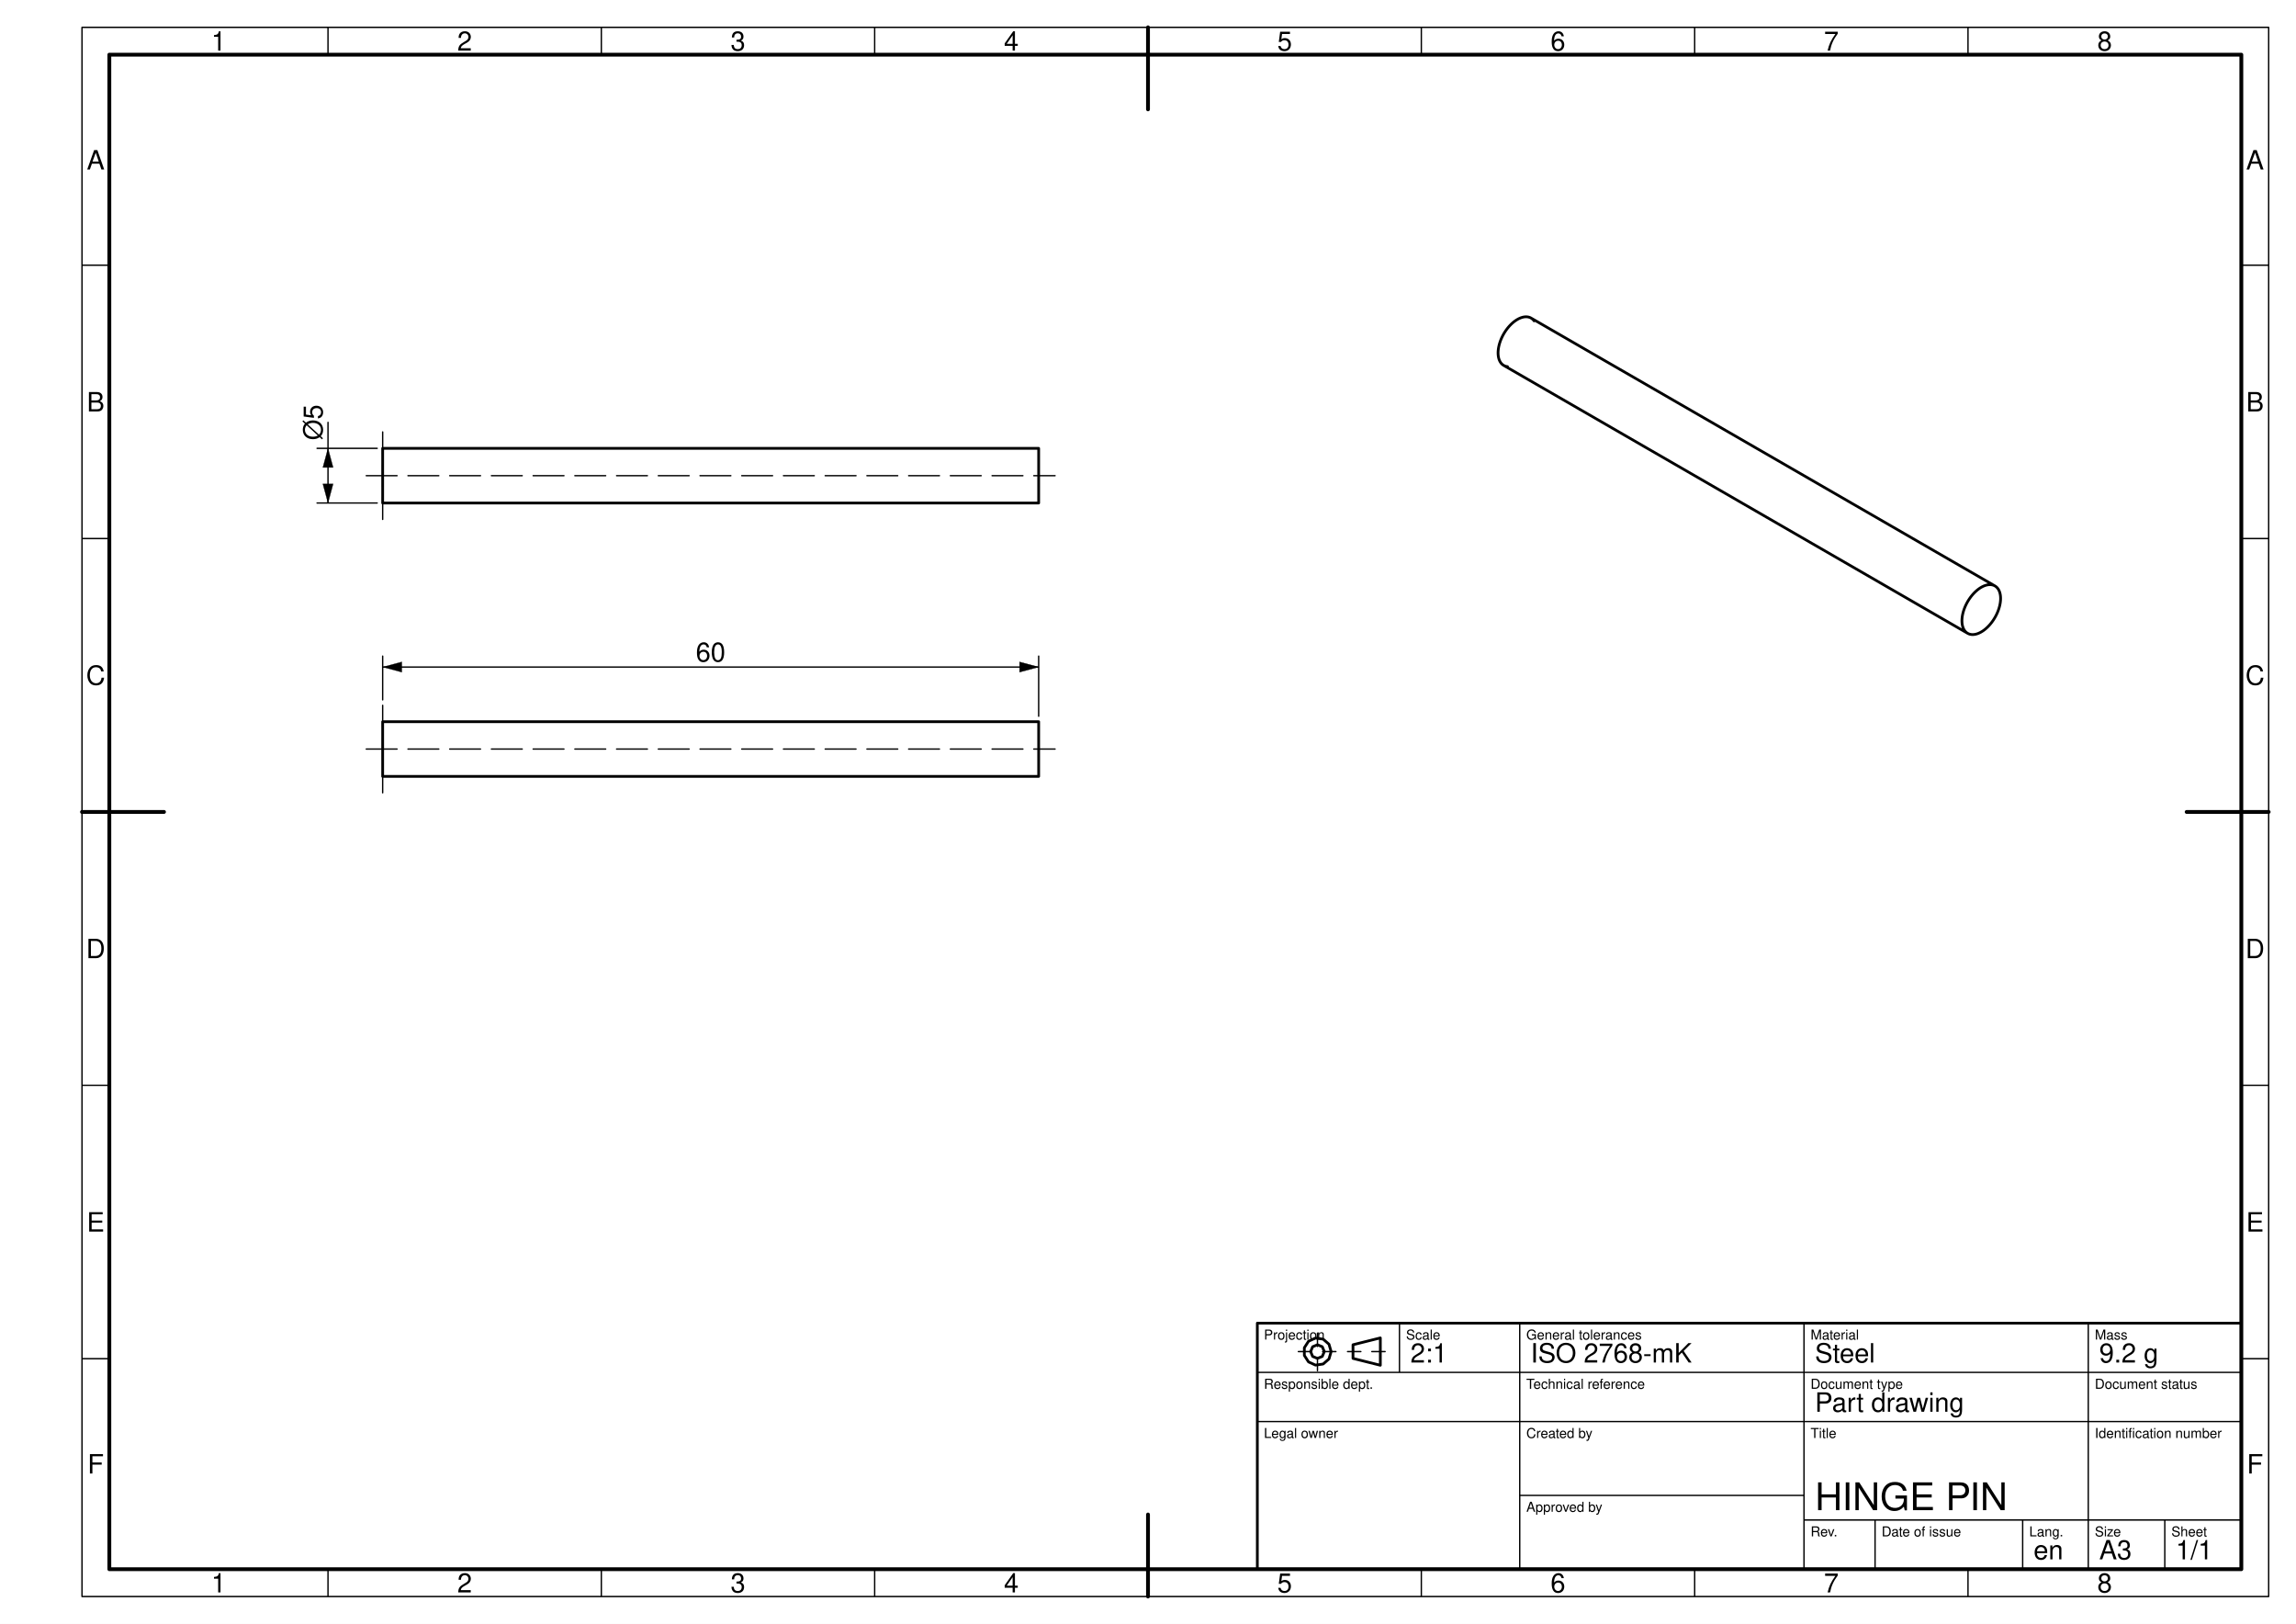
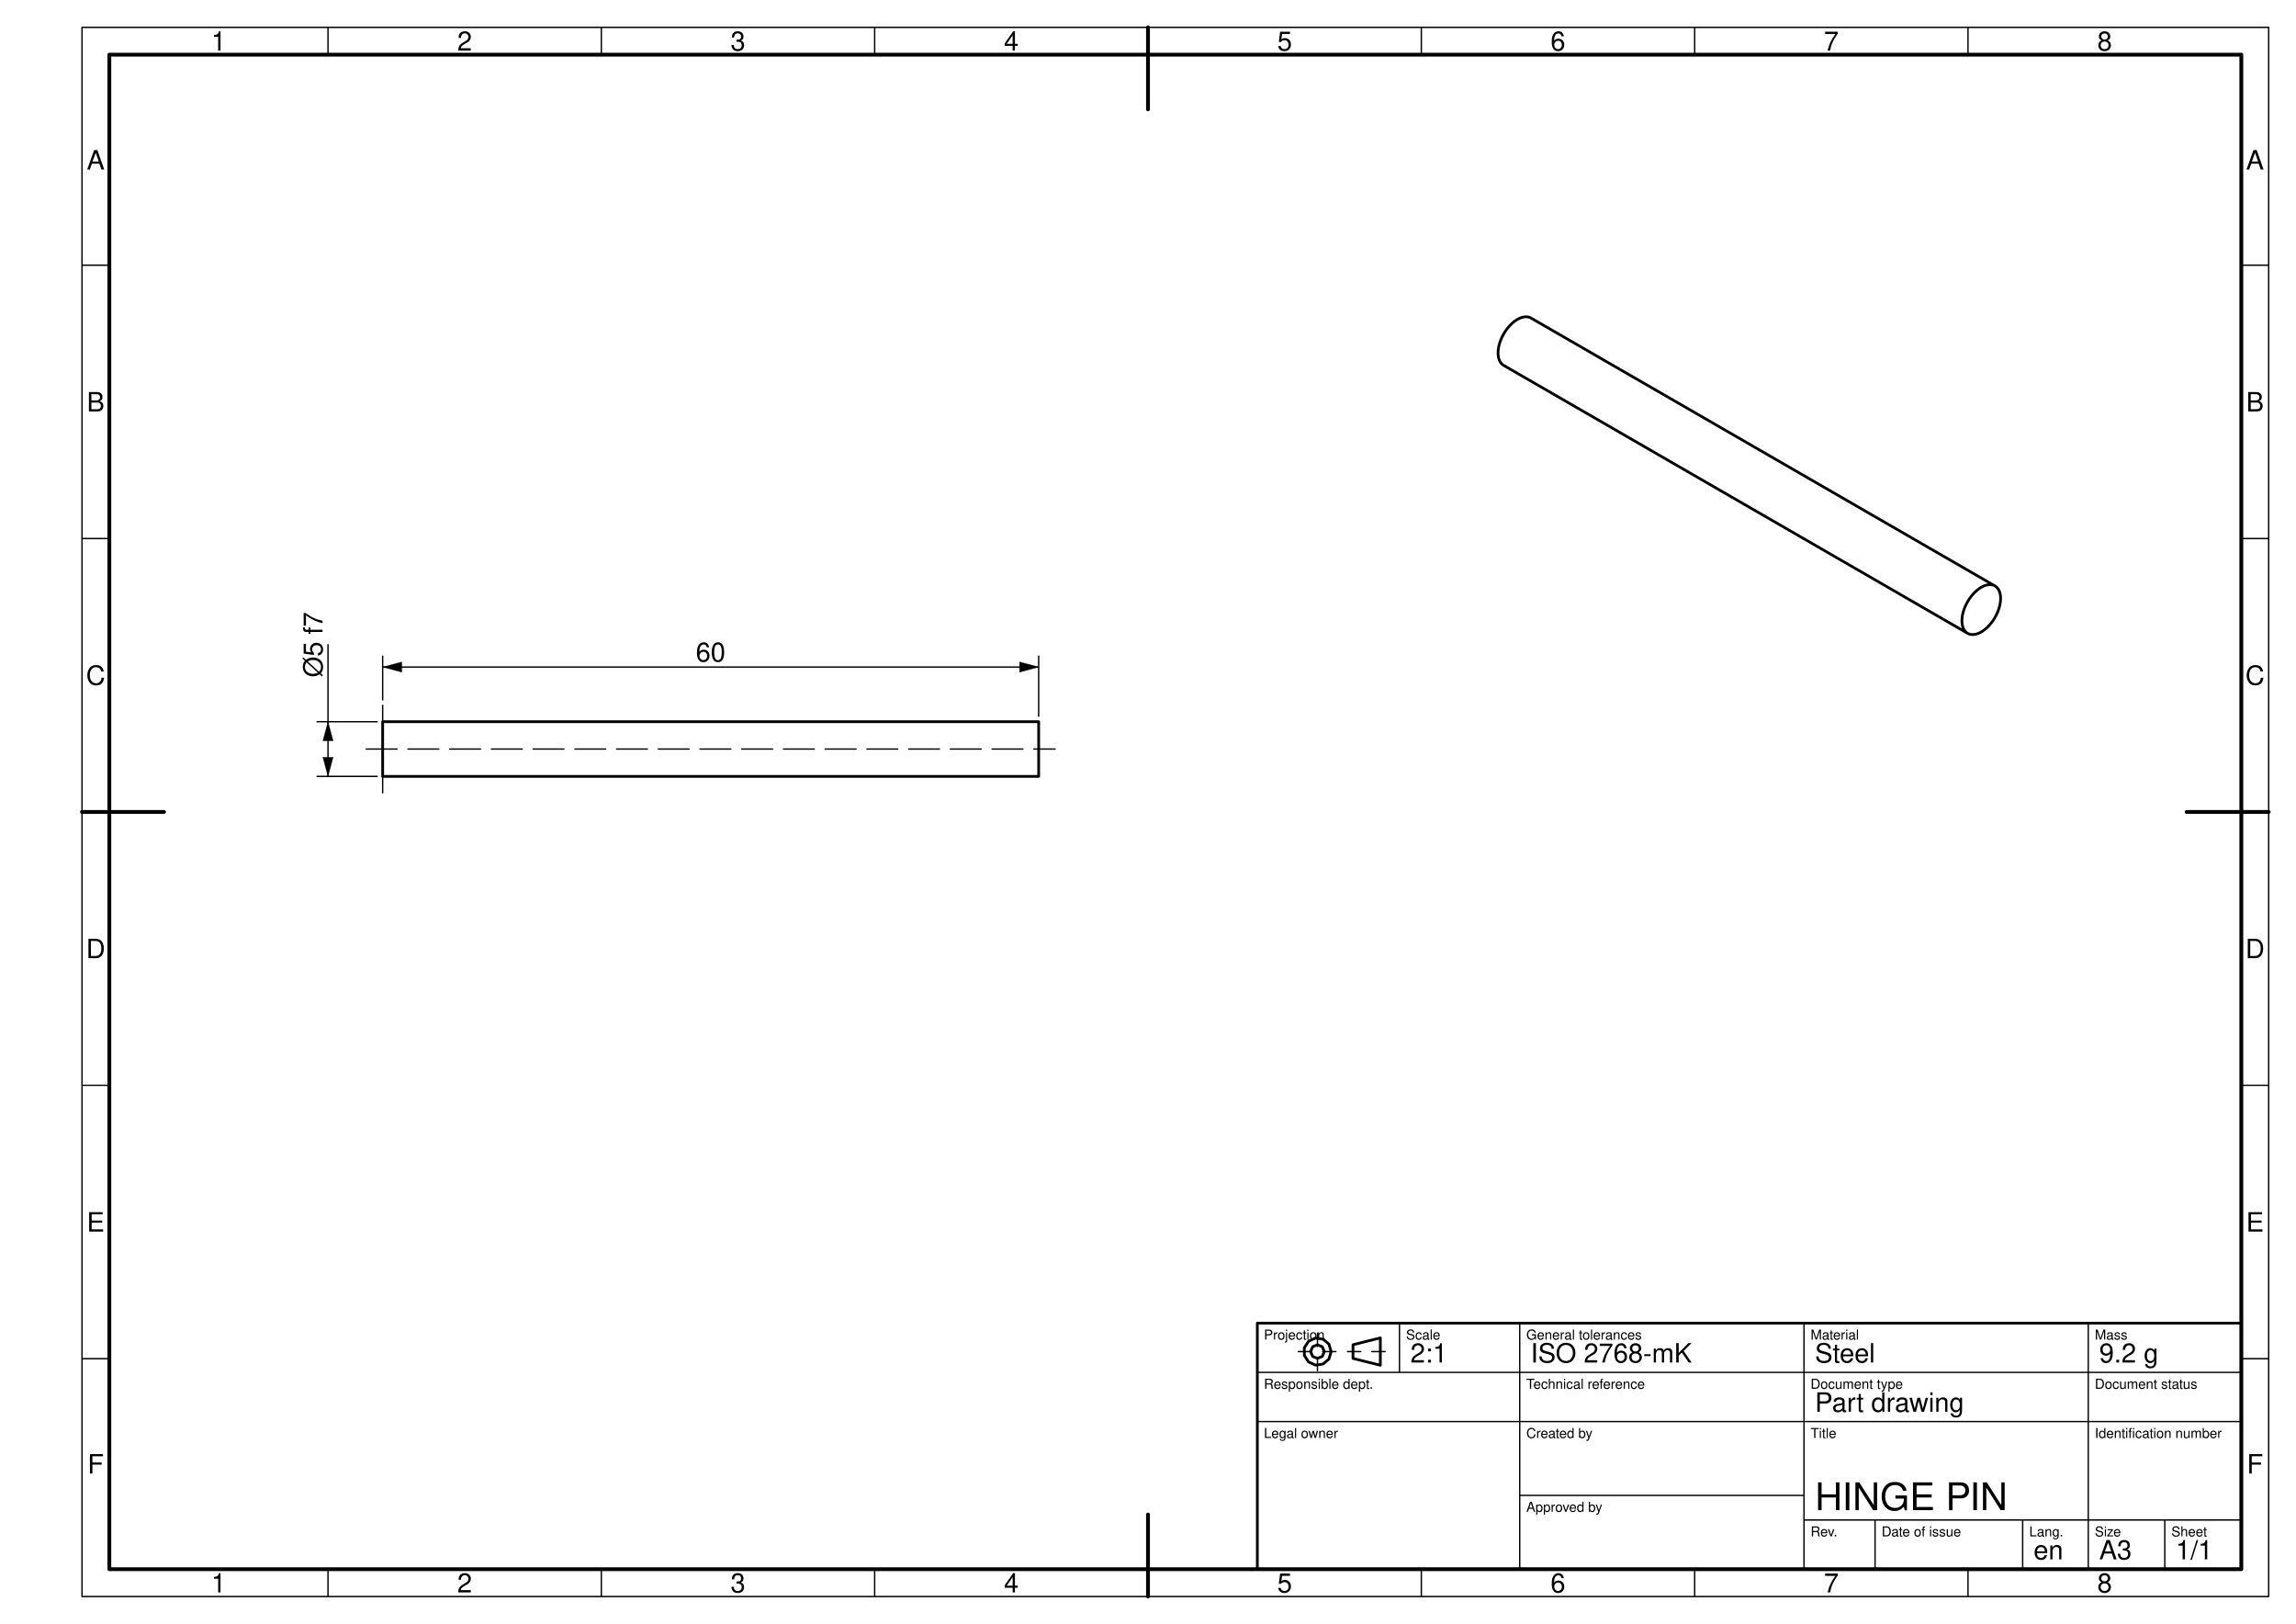
<svg xmlns="http://www.w3.org/2000/svg" width="420mm" height="297mm" viewBox="0 0 420 297">
  <rect width="420" height="297" fill="white" />
  <path d="M70.000 122.000L73.500 122.938L73.500 121.062Z" fill="rgb(0,0,0)" stroke="rgb(0,0,0)" stroke-width="0.05" />
  <path d="M190.000 122.000L186.500 121.062L186.500 122.938Z" fill="rgb(0,0,0)" stroke="rgb(0,0,0)" stroke-width="0.05" />
-   <path d="M60.000 92.000L60.938 88.500L59.062 88.500Z" fill="rgb(0,0,0)" stroke="rgb(0,0,0)" stroke-width="0.05" />
-   <path d="M60.000 82.000L59.062 85.500L60.938 85.500Z" fill="rgb(0,0,0)" stroke="rgb(0,0,0)" stroke-width="0.05" />
-   <path d="M15.000 292.000L415.000 292.000L415.000 5.000L15.000 5.000L15.000 292.000M60.000 10.000L60.000 5.000M60.000 287.000L60.000 292.000M110.000 10.000L110.000 5.000M110.000 287.000L110.000 292.000M160.000 10.000L160.000 5.000M160.000 287.000L160.000 292.000M210.000 10.000L210.000 5.000M210.000 287.000L210.000 292.000M260.000 10.000L260.000 5.000M260.000 287.000L260.000 292.000M310.000 10.000L310.000 5.000M310.000 287.000L310.000 292.000M360.000 10.000L360.000 5.000M360.000 287.000L360.000 292.000M410.000 248.500L415.000 248.500M20.000 248.500L15.000 248.500M410.000 198.500L415.000 198.500M20.000 198.500L15.000 198.500M410.000 148.500L415.000 148.500M20.000 148.500L15.000 148.500M410.000 98.500L415.000 98.500M20.000 98.500L15.000 98.500M410.000 48.500L415.000 48.500M20.000 48.500L15.000 48.500M410.000 260.000L382.000 260.000L330.000 260.000L278.000 260.000L278.000 287.000L278.000 273.500L278.000 260.000L278.000 251.000L230.000 251.000L256.000 251.000L278.000 251.000L330.000 251.000L382.000 251.000L410.000 251.000L410.000 260.000L410.000 278.000L410.000 287.000L396.000 287.000L382.000 287.000L370.000 287.000L343.000 287.000L330.000 287.000L278.000 287.000L230.000 287.000L230.000 260.000L230.000 251.000L230.000 242.000L256.000 242.000L278.000 242.000L330.000 242.000L382.000 242.000L410.000 242.000L410.000 251.000M256.000 251.000L256.000 242.000M278.000 251.000L278.000 242.000M330.000 260.000L330.000 273.500L330.000 287.000L330.000 278.000L330.000 260.000L330.000 251.000L330.000 242.000M382.000 287.000L382.000 278.000L382.000 260.000L382.000 251.000L382.000 242.000M230.000 260.000L278.000 260.000M278.000 273.500L330.000 273.500M330.000 278.000L382.000 278.000L396.000 278.000L410.000 278.000L382.000 278.000L370.000 278.000L343.000 278.000L330.000 278.000M343.000 287.000L343.000 278.000M370.000 287.000L370.000 278.000M396.000 287.000L396.000 278.000M70.000 128.000L70.000 120.000M190.000 131.000L190.000 120.000M70.000 122.000L190.000 122.000M69.000 82.000L58.000 82.000M69.000 92.000L58.000 92.000M60.000 92.000L60.000 77.249" fill="none" stroke="black" stroke-width="0.25" stroke-linecap="round" stroke-linejoin="round" />
+   <path d="M60.000 142.000L60.938 138.500L59.062 138.500Z" fill="rgb(0,0,0)" stroke="rgb(0,0,0)" stroke-width="0.05" />
+   <path d="M60.000 132.000L59.062 135.500L60.938 135.500Z" fill="rgb(0,0,0)" stroke="rgb(0,0,0)" stroke-width="0.05" />
+   <path d="M15.000 292.000L415.000 292.000L415.000 5.000L15.000 5.000L15.000 292.000M60.000 10.000L60.000 5.000M60.000 287.000L60.000 292.000M110.000 10.000L110.000 5.000M110.000 287.000L110.000 292.000M160.000 10.000L160.000 5.000M160.000 287.000L160.000 292.000M210.000 10.000L210.000 5.000M210.000 287.000L210.000 292.000M260.000 10.000L260.000 5.000M260.000 287.000L260.000 292.000M310.000 10.000L310.000 5.000M310.000 287.000L310.000 292.000M360.000 10.000L360.000 5.000M360.000 287.000L360.000 292.000M410.000 248.500L415.000 248.500M20.000 248.500L15.000 248.500M410.000 198.500L415.000 198.500M20.000 198.500L15.000 198.500M410.000 148.500L415.000 148.500M20.000 148.500L15.000 148.500M410.000 98.500L415.000 98.500M20.000 98.500L15.000 98.500M410.000 48.500L415.000 48.500M20.000 48.500L15.000 48.500M410.000 260.000L382.000 260.000L330.000 260.000L278.000 260.000L278.000 287.000L278.000 273.500L278.000 260.000L278.000 251.000L230.000 251.000L256.000 251.000L278.000 251.000L330.000 251.000L382.000 251.000L410.000 251.000L410.000 260.000L410.000 278.000L410.000 287.000L396.000 287.000L382.000 287.000L370.000 287.000L343.000 287.000L330.000 287.000L278.000 287.000L230.000 287.000L230.000 260.000L230.000 251.000L230.000 242.000L256.000 242.000L278.000 242.000L330.000 242.000L382.000 242.000L410.000 242.000L410.000 251.000M256.000 251.000L256.000 242.000M278.000 251.000L278.000 242.000M330.000 260.000L330.000 273.500L330.000 287.000L330.000 278.000L330.000 260.000L330.000 251.000L330.000 242.000M382.000 287.000L382.000 278.000L382.000 260.000L382.000 251.000L382.000 242.000M230.000 260.000L278.000 260.000M278.000 273.500L330.000 273.500M330.000 278.000L382.000 278.000L396.000 278.000L410.000 278.000L382.000 278.000L370.000 278.000L343.000 278.000L330.000 278.000M343.000 287.000L343.000 278.000M370.000 287.000L370.000 278.000M396.000 287.000L396.000 278.000M70.000 128.000L70.000 120.000M190.000 131.000L190.000 120.000M70.000 122.000L190.000 122.000M69.000 132.000L58.000 132.000M69.000 142.000L58.000 142.000M60.000 142.000L60.000 117.905" fill="none" stroke="black" stroke-width="0.25" stroke-linecap="round" stroke-linejoin="round" />
  <path d="M246.500 247.200L253.500 247.200" fill="none" stroke="black" stroke-width="0.25" stroke-linecap="round" stroke-linejoin="round" stroke-dasharray="2.438 1 0 1" />
  <path d="M237.500 247.200L244.500 247.200" fill="none" stroke="black" stroke-width="0.25" stroke-linecap="round" stroke-linejoin="round" stroke-dasharray="2.438 1 0 1" />
  <path d="M241.000 250.700L241.000 243.700" fill="none" stroke="black" stroke-width="0.25" stroke-linecap="round" stroke-linejoin="round" stroke-dasharray="2.438 1 0 1" />
  <path d="M67.000 137.000L193.000 137.000" fill="none" stroke="black" stroke-width="0.25" stroke-linecap="round" stroke-linejoin="round" stroke-dasharray="5.632 1 0 1" />
-   <path d="M67.000 87.000L193.000 87.000" fill="none" stroke="black" stroke-width="0.25" stroke-linecap="round" stroke-linejoin="round" stroke-dasharray="5.632 1 0 1" />
  <path d="M70.000 129.000L70.000 145.000" fill="none" stroke="black" stroke-width="0.25" stroke-linecap="round" stroke-linejoin="round" stroke-dasharray="4 1 0 1" />
-   <path d="M70.000 79.000L70.000 95.000" fill="none" stroke="black" stroke-width="0.25" stroke-linecap="round" stroke-linejoin="round" stroke-dasharray="4 1 0 1" />
-   <path d="M247.500 248.450L252.500 249.700L252.500 244.700L247.500 245.950L247.500 248.450M243.500 247.200L243.103 245.848L242.039 244.926L240.644 244.725L239.363 245.311L238.601 246.496L238.601 247.904L239.363 249.089L240.644 249.675L242.039 249.474L243.103 248.552L243.500 247.200M242.250 247.200L241.884 246.316L241.000 245.950L240.116 246.316L239.750 247.200L240.116 248.084L241.000 248.450L241.884 248.084L242.250 247.200M230.000 287.000L410.000 287.000L410.000 242.000L230.000 242.000L230.000 287.000M190.000 142.000L190.000 132.000L70.000 132.000L70.000 142.000M70.000 142.000L130.000 142.000L190.000 142.000M70.000 82.000L70.000 87.000L70.000 92.000M190.000 82.000L190.000 87.000L190.000 92.000M70.000 82.000L190.000 82.000M70.000 92.000L190.000 92.000M280.625 58.682L280.557 58.592L280.485 58.508L280.408 58.429L280.327 58.355L280.243 58.287L280.154 58.225L280.062 58.169L279.966 58.118L279.867 58.074L279.765 58.036L279.660 58.005L279.553 57.980L279.443 57.961L279.331 57.948L279.217 57.942L279.102 57.942L278.985 57.947L278.868 57.959L278.749 57.976L278.630 57.999L278.511 58.028L278.392 58.061L278.273 58.100L278.154 58.143L278.036 58.191L277.919 58.243L277.802 58.299L277.687 58.359L277.574 58.423L277.460 58.491L277.345 58.564L277.229 58.642L277.111 58.725L276.993 58.813L276.875 58.907L276.755 59.006L276.636 59.110L276.517 59.220L276.398 59.334L276.280 59.453L276.162 59.577L276.045 59.706L275.930 59.840L275.816 59.977L275.704 60.119L275.595 60.265L275.487 60.414L275.382 60.567L275.280 60.723L275.181 60.881L275.085 61.042L274.993 61.205L274.904 61.369L274.820 61.535L274.739 61.702L274.662 61.870L274.590 62.038L274.522 62.206L274.458 62.373L274.399 62.540L274.345 62.706L274.295 62.870L274.250 63.033L274.209 63.193L274.173 63.352L274.141 63.508L274.114 63.661L274.091 63.812L274.072 63.959L274.058 64.103L274.047 64.244L274.041 64.381L274.038 64.514L274.039 64.644L274.044 64.774L274.052 64.903L274.065 65.031L274.081 65.158L274.102 65.283L274.127 65.406L274.157 65.526L274.190 65.644L274.229 65.760L274.272 65.872L274.320 65.980L274.372 66.085L274.428 66.186L274.490 66.282L274.555 66.374L274.626 66.461L274.700 66.543L274.779 66.619L274.862 66.690L274.948 66.755L275.039 66.815L275.133 66.868L275.230 66.915L275.331 66.956L275.434 66.991L275.541 67.019L275.649 67.041L275.760 67.057M362.426 107.413L362.313 107.480L362.198 107.553L362.081 107.631L361.964 107.715L361.846 107.803L361.727 107.897L361.608 107.996L361.489 108.100L361.370 108.209L361.251 108.324L361.132 108.443L361.015 108.567L360.898 108.696L360.783 108.830L360.669 108.967L360.557 109.109L360.447 109.255L360.340 109.404L360.235 109.557L360.133 109.712L360.034 109.871L359.938 110.032L359.846 110.194L359.757 110.359L359.673 110.525L359.592 110.692L359.515 110.860L359.443 111.027L359.375 111.195L359.311 111.363L359.252 111.530L359.198 111.695L359.148 111.860L359.103 112.022L359.062 112.183L359.026 112.342L358.994 112.498L358.967 112.651L358.944 112.801L358.925 112.949L358.911 113.093L358.900 113.233L358.894 113.370L358.891 113.504L358.892 113.634L358.897 113.764L358.905 113.893L358.917 114.021L358.934 114.147L358.955 114.272L358.980 114.395L359.009 114.516L359.043 114.634L359.082 114.749L359.125 114.861L359.172 114.970L359.224 115.075L359.281 115.176L359.343 115.272L359.408 115.364L359.478 115.451L359.553 115.533L359.632 115.609L359.714 115.680L359.801 115.745L359.892 115.805L359.986 115.858L360.083 115.905L360.184 115.946L360.287 115.981L360.393 116.009L360.502 116.031L360.613 116.047L360.726 116.056L360.840 116.060L360.956 116.057L361.073 116.048L361.192 116.033L361.310 116.013L361.429 115.988L361.549 115.957L361.668 115.921L361.787 115.880L361.905 115.834L362.023 115.784L362.140 115.730L362.255 115.672L362.370 115.610L362.483 115.544L362.597 115.474L362.713 115.399L362.830 115.318L362.948 115.232L363.066 115.141L363.185 115.045L363.304 114.943L363.423 114.836L363.543 114.724L363.661 114.608L363.779 114.486L363.897 114.359L364.013 114.228L364.127 114.092L364.240 113.953L364.351 113.809L364.459 113.661L364.566 113.510L364.669 113.356L364.770 113.199L364.867 113.039L364.961 112.878L365.052 112.714L365.138 112.549L365.221 112.382L365.300 112.215L365.374 112.047L365.445 111.879L365.510 111.711L365.572 111.544L365.628 111.378L365.680 111.213L365.728 111.049L365.771 110.887L365.810 110.728L365.843 110.570L365.873 110.416L365.898 110.264L365.919 110.115L365.935 109.969L365.948 109.827L365.956 109.688L365.961 109.553L365.962 109.421L365.959 109.291L365.953 109.162L365.942 109.033L365.928 108.906L365.909 108.780L365.886 108.656L365.859 108.534L365.827 108.415L365.791 108.298L365.750 108.184L365.705 108.074L365.655 107.967L365.601 107.864L365.542 107.766L365.478 107.672L365.410 107.582L365.338 107.498L365.261 107.419L365.180 107.345L365.096 107.277L365.007 107.215L364.915 107.158L364.819 107.108L364.720 107.064L364.618 107.026L364.513 106.995L364.405 106.970L364.296 106.951L364.184 106.938L364.070 106.932L363.955 106.931L363.838 106.937L363.720 106.949L363.602 106.966L363.483 106.989L363.364 107.018L363.245 107.051L363.125 107.090L363.007 107.133L362.889 107.181L362.771 107.233L362.655 107.289L362.540 107.349L362.426 107.413M280.074 58.175L364.926 107.165M275.074 66.835L359.926 115.825" fill="none" stroke="black" stroke-width="0.5" stroke-linecap="round" stroke-linejoin="round" />
+   <path d="M247.500 248.450L252.500 249.700L252.500 244.700L247.500 245.950L247.500 248.450M243.500 247.200L243.103 245.848L242.039 244.926L240.644 244.725L239.363 245.311L238.601 246.496L238.601 247.904L239.363 249.089L240.644 249.675L242.039 249.474L243.103 248.552L243.500 247.200M242.250 247.200L241.884 246.316L241.000 245.950L240.116 246.316L239.750 247.200L240.116 248.084L241.000 248.450L241.884 248.084L242.250 247.200M230.000 287.000L410.000 287.000L410.000 242.000L230.000 242.000L230.000 287.000M190.000 142.000L190.000 132.000L70.000 132.000L70.000 142.000M70.000 142.000L130.000 142.000L190.000 142.000M280.074 58.175L364.926 107.165M275.074 66.835L359.926 115.825M359.892 115.805L359.986 115.858L360.083 115.905L360.184 115.946L360.287 115.981L360.393 116.009L360.502 116.031L360.613 116.047L360.726 116.056L360.840 116.060L360.956 116.057L361.073 116.048L361.192 116.033L361.310 116.013L361.429 115.988L361.549 115.957L361.668 115.921L361.787 115.880L361.905 115.834L362.023 115.784L362.140 115.730L362.255 115.672L362.370 115.610L362.483 115.544L362.597 115.474L362.713 115.399L362.830 115.318L362.948 115.232L363.066 115.141L363.185 115.045L363.304 114.943L363.423 114.836L363.543 114.724L363.661 114.608L363.779 114.486L363.897 114.359L364.013 114.228L364.127 114.092L364.240 113.953L364.351 113.809L364.459 113.661L364.566 113.510L364.669 113.356L364.770 113.199L364.867 113.039L364.961 112.878L365.052 112.714L365.138 112.549L365.221 112.382L365.300 112.215L365.374 112.047L365.445 111.879L365.510 111.711L365.572 111.544L365.628 111.378L365.680 111.213L365.728 111.049L365.771 110.887L365.810 110.728L365.843 110.570L365.873 110.416L365.898 110.264L365.919 110.115L365.935 109.969L365.948 109.827L365.956 109.688L365.961 109.553L365.962 109.421L365.959 109.291L365.953 109.162L365.942 109.033L365.928 108.906L365.909 108.780L365.886 108.656L365.859 108.534L365.827 108.415L365.791 108.298L365.750 108.184L365.705 108.074L365.655 107.967L365.601 107.864L365.542 107.766L365.478 107.672L365.410 107.582L365.338 107.498L365.261 107.419L365.180 107.345L365.096 107.277L365.007 107.215L364.915 107.158M280.154 58.225L280.062 58.169L279.966 58.118L279.867 58.074L279.765 58.036L279.660 58.005L279.553 57.980L279.443 57.961L279.331 57.948L279.217 57.942L279.102 57.942L278.985 57.947L278.868 57.959L278.749 57.976L278.630 57.999L278.511 58.028L278.392 58.061L278.273 58.100L278.154 58.143L278.036 58.191L277.919 58.243L277.802 58.299L277.687 58.359L277.574 58.423L277.460 58.491L277.345 58.564L277.229 58.642L277.111 58.725L276.993 58.813L276.875 58.907L276.755 59.006L276.636 59.110L276.517 59.220L276.398 59.334L276.280 59.453L276.162 59.577L276.045 59.706L275.930 59.840L275.816 59.977L275.704 60.119L275.595 60.265L275.487 60.414L275.382 60.567L275.280 60.723L275.181 60.881L275.085 61.042L274.993 61.205L274.904 61.369L274.820 61.535L274.739 61.702L274.662 61.870L274.590 62.038L274.522 62.206L274.458 62.373L274.399 62.540L274.345 62.706L274.295 62.870L274.250 63.033L274.209 63.193L274.173 63.352L274.141 63.508L274.114 63.661L274.091 63.812L274.072 63.959L274.058 64.103L274.047 64.244L274.041 64.381L274.038 64.514L274.039 64.644L274.044 64.774L274.052 64.903L274.065 65.031L274.081 65.158L274.102 65.283L274.127 65.406L274.157 65.526L274.190 65.644L274.229 65.760L274.272 65.872L274.320 65.980L274.372 66.085L274.428 66.186L274.490 66.282L274.555 66.374L274.626 66.461L274.700 66.543L274.779 66.619L274.862 66.690L274.948 66.755L275.039 66.815L275.133 66.868M364.618 107.026L364.513 106.995L364.405 106.970L364.296 106.951L364.184 106.938L364.070 106.932L363.955 106.931L363.838 106.937L363.720 106.949L363.602 106.966L363.483 106.989L363.364 107.018L363.245 107.051L363.125 107.090L363.007 107.133L362.889 107.181L362.771 107.233L362.655 107.289L362.540 107.349L362.426 107.413L362.313 107.480L362.198 107.553L362.081 107.631L361.964 107.715L361.846 107.803L361.727 107.897L361.608 107.996L361.489 108.100L361.370 108.209L361.251 108.324L361.132 108.443L361.015 108.567L360.898 108.696L360.783 108.830L360.669 108.967L360.557 109.109L360.447 109.255L360.340 109.404L360.235 109.557L360.133 109.712L360.034 109.871L359.938 110.032L359.846 110.194L359.757 110.359L359.673 110.525L359.592 110.692L359.515 110.860L359.443 111.027L359.375 111.195L359.311 111.363L359.252 111.530L359.198 111.695L359.148 111.860L359.103 112.022L359.062 112.183L359.026 112.342L358.994 112.498L358.967 112.651L358.944 112.801L358.925 112.949L358.911 113.093L358.900 113.233L358.894 113.370L358.891 113.504L358.892 113.634L358.897 113.764L358.905 113.893L358.917 114.021L358.934 114.147L358.955 114.272L358.980 114.395L359.009 114.516L359.043 114.634L359.082 114.749L359.125 114.861L359.172 114.970L359.224 115.075L359.281 115.176L359.343 115.272L359.408 115.364L359.478 115.451L359.553 115.533L359.632 115.609L359.714 115.680M275.331 66.956L275.434 66.991" fill="none" stroke="black" stroke-width="0.5" stroke-linecap="round" stroke-linejoin="round" />
  <path d="M20.000 287.000L410.000 287.000L410.000 10.000L20.000 10.000L20.000 287.000M210.000 292.000L210.000 277.000M210.000 5.000L210.000 20.000M15.000 148.500L30.000 148.500M415.000 148.500L400.000 148.500" fill="none" stroke="black" stroke-width="0.7" stroke-linecap="round" stroke-linejoin="round" />
  <text transform="translate(40.000 7.500) rotate(-0.000) translate(0 1.750)" font-family="Helvetica, Arial, sans-serif" font-size="4.875" text-anchor="middle">1</text>
  <text transform="translate(40.000 289.500) rotate(-0.000) translate(0 1.750)" font-family="Helvetica, Arial, sans-serif" font-size="4.875" text-anchor="middle">1</text>
  <text transform="translate(85.000 7.500) rotate(-0.000) translate(0 1.750)" font-family="Helvetica, Arial, sans-serif" font-size="4.875" text-anchor="middle">2</text>
  <text transform="translate(85.000 289.500) rotate(-0.000) translate(0 1.750)" font-family="Helvetica, Arial, sans-serif" font-size="4.875" text-anchor="middle">2</text>
  <text transform="translate(135.000 7.500) rotate(-0.000) translate(0 1.750)" font-family="Helvetica, Arial, sans-serif" font-size="4.875" text-anchor="middle">3</text>
  <text transform="translate(135.000 289.500) rotate(-0.000) translate(0 1.750)" font-family="Helvetica, Arial, sans-serif" font-size="4.875" text-anchor="middle">3</text>
  <text transform="translate(185.000 7.500) rotate(-0.000) translate(0 1.750)" font-family="Helvetica, Arial, sans-serif" font-size="4.875" text-anchor="middle">4</text>
  <text transform="translate(185.000 289.500) rotate(-0.000) translate(0 1.750)" font-family="Helvetica, Arial, sans-serif" font-size="4.875" text-anchor="middle">4</text>
  <text transform="translate(235.000 7.500) rotate(-0.000) translate(0 1.750)" font-family="Helvetica, Arial, sans-serif" font-size="4.875" text-anchor="middle">5</text>
  <text transform="translate(235.000 289.500) rotate(-0.000) translate(0 1.750)" font-family="Helvetica, Arial, sans-serif" font-size="4.875" text-anchor="middle">5</text>
  <text transform="translate(285.000 7.500) rotate(-0.000) translate(0 1.750)" font-family="Helvetica, Arial, sans-serif" font-size="4.875" text-anchor="middle">6</text>
  <text transform="translate(285.000 289.500) rotate(-0.000) translate(0 1.750)" font-family="Helvetica, Arial, sans-serif" font-size="4.875" text-anchor="middle">6</text>
  <text transform="translate(335.000 7.500) rotate(-0.000) translate(0 1.750)" font-family="Helvetica, Arial, sans-serif" font-size="4.875" text-anchor="middle">7</text>
  <text transform="translate(335.000 289.500) rotate(-0.000) translate(0 1.750)" font-family="Helvetica, Arial, sans-serif" font-size="4.875" text-anchor="middle">7</text>
  <text transform="translate(385.000 7.500) rotate(-0.000) translate(0 1.750)" font-family="Helvetica, Arial, sans-serif" font-size="4.875" text-anchor="middle">8</text>
  <text transform="translate(385.000 289.500) rotate(-0.000) translate(0 1.750)" font-family="Helvetica, Arial, sans-serif" font-size="4.875" text-anchor="middle">8</text>
  <text transform="translate(412.500 267.750) rotate(-0.000) translate(0 1.750)" font-family="Helvetica, Arial, sans-serif" font-size="4.875" text-anchor="middle">F</text>
  <text transform="translate(17.500 267.750) rotate(-0.000) translate(0 1.750)" font-family="Helvetica, Arial, sans-serif" font-size="4.875" text-anchor="middle">F</text>
  <text transform="translate(412.500 223.500) rotate(-0.000) translate(0 1.750)" font-family="Helvetica, Arial, sans-serif" font-size="4.875" text-anchor="middle">E</text>
  <text transform="translate(17.500 223.500) rotate(-0.000) translate(0 1.750)" font-family="Helvetica, Arial, sans-serif" font-size="4.875" text-anchor="middle">E</text>
  <text transform="translate(412.500 173.500) rotate(-0.000) translate(0 1.750)" font-family="Helvetica, Arial, sans-serif" font-size="4.875" text-anchor="middle">D</text>
  <text transform="translate(17.500 173.500) rotate(-0.000) translate(0 1.750)" font-family="Helvetica, Arial, sans-serif" font-size="4.875" text-anchor="middle">D</text>
  <text transform="translate(412.500 123.500) rotate(-0.000) translate(0 1.750)" font-family="Helvetica, Arial, sans-serif" font-size="4.875" text-anchor="middle">C</text>
  <text transform="translate(17.500 123.500) rotate(-0.000) translate(0 1.750)" font-family="Helvetica, Arial, sans-serif" font-size="4.875" text-anchor="middle">C</text>
  <text transform="translate(412.500 73.500) rotate(-0.000) translate(0 1.750)" font-family="Helvetica, Arial, sans-serif" font-size="4.875" text-anchor="middle">B</text>
  <text transform="translate(17.500 73.500) rotate(-0.000) translate(0 1.750)" font-family="Helvetica, Arial, sans-serif" font-size="4.875" text-anchor="middle">B</text>
  <text transform="translate(412.500 29.250) rotate(-0.000) translate(0 1.750)" font-family="Helvetica, Arial, sans-serif" font-size="4.875" text-anchor="middle">A</text>
  <text transform="translate(17.500 29.250) rotate(-0.000) translate(0 1.750)" font-family="Helvetica, Arial, sans-serif" font-size="4.875" text-anchor="middle">A</text>
  <text transform="translate(231.200 243.200) rotate(-0.000) translate(0 1.800)" font-family="Helvetica, Arial, sans-serif" font-size="2.507" text-anchor="start">Projection</text>
  <text transform="translate(257.200 243.200) rotate(-0.000) translate(0 1.800)" font-family="Helvetica, Arial, sans-serif" font-size="2.507" text-anchor="start">Scale</text>
  <text transform="translate(258.000 249.200) rotate(-0.000) translate(0 0.000)" font-family="Helvetica, Arial, sans-serif" font-size="4.875" text-anchor="start">2:1</text>
  <text transform="translate(279.200 243.200) rotate(-0.000) translate(0 1.800)" font-family="Helvetica, Arial, sans-serif" font-size="2.507" text-anchor="start">General tolerances</text>
  <text transform="translate(280.000 249.200) rotate(-0.000) translate(0 0.000)" font-family="Helvetica, Arial, sans-serif" font-size="4.875" text-anchor="start">ISO 2768-mK</text>
  <text transform="translate(331.200 243.200) rotate(-0.000) translate(0 1.800)" font-family="Helvetica, Arial, sans-serif" font-size="2.507" text-anchor="start">Material</text>
  <text transform="translate(332.000 249.200) rotate(-0.000) translate(0 0.000)" font-family="Helvetica, Arial, sans-serif" font-size="4.875" text-anchor="start">Steel</text>
  <text transform="translate(383.200 243.200) rotate(-0.000) translate(0 1.800)" font-family="Helvetica, Arial, sans-serif" font-size="2.507" text-anchor="start">Mass</text>
  <text transform="translate(384.000 249.200) rotate(-0.000) translate(0 0.000)" font-family="Helvetica, Arial, sans-serif" font-size="4.875" text-anchor="start">9.2 g</text>
  <text transform="translate(231.200 252.200) rotate(-0.000) translate(0 1.800)" font-family="Helvetica, Arial, sans-serif" font-size="2.507" text-anchor="start">Responsible dept.</text>
  <text transform="translate(279.200 252.200) rotate(-0.000) translate(0 1.800)" font-family="Helvetica, Arial, sans-serif" font-size="2.507" text-anchor="start">Technical reference</text>
  <text transform="translate(331.200 252.200) rotate(-0.000) translate(0 1.800)" font-family="Helvetica, Arial, sans-serif" font-size="2.507" text-anchor="start">Document type</text>
  <text transform="translate(332.000 258.200) rotate(-0.000) translate(0 0.000)" font-family="Helvetica, Arial, sans-serif" font-size="4.875" text-anchor="start">Part drawing</text>
  <text transform="translate(383.200 252.200) rotate(-0.000) translate(0 1.800)" font-family="Helvetica, Arial, sans-serif" font-size="2.507" text-anchor="start">Document status</text>
  <text transform="translate(231.200 261.200) rotate(-0.000) translate(0 1.800)" font-family="Helvetica, Arial, sans-serif" font-size="2.507" text-anchor="start">Legal owner</text>
  <text transform="translate(279.200 261.200) rotate(-0.000) translate(0 1.800)" font-family="Helvetica, Arial, sans-serif" font-size="2.507" text-anchor="start">Created by</text>
  <text transform="translate(279.200 274.700) rotate(-0.000) translate(0 1.800)" font-family="Helvetica, Arial, sans-serif" font-size="2.507" text-anchor="start">Approved by</text>
  <text transform="translate(331.200 261.200) rotate(-0.000) translate(0 1.800)" font-family="Helvetica, Arial, sans-serif" font-size="2.507" text-anchor="start">Title</text>
  <text transform="translate(332.000 276.200) rotate(-0.000) translate(0 0.000)" font-family="Helvetica, Arial, sans-serif" font-size="6.964" text-anchor="start">HINGE PIN</text>
  <text transform="translate(383.200 261.200) rotate(-0.000) translate(0 1.800)" font-family="Helvetica, Arial, sans-serif" font-size="2.507" text-anchor="start">Identification number</text>
  <text transform="translate(331.200 279.200) rotate(-0.000) translate(0 1.800)" font-family="Helvetica, Arial, sans-serif" font-size="2.507" text-anchor="start">Rev.</text>
  <text transform="translate(344.200 279.200) rotate(-0.000) translate(0 1.800)" font-family="Helvetica, Arial, sans-serif" font-size="2.507" text-anchor="start">Date of issue</text>
  <text transform="translate(371.200 279.200) rotate(-0.000) translate(0 1.800)" font-family="Helvetica, Arial, sans-serif" font-size="2.507" text-anchor="start">Lang.</text>
  <text transform="translate(372.000 285.200) rotate(-0.000) translate(0 0.000)" font-family="Helvetica, Arial, sans-serif" font-size="4.875" text-anchor="start">en</text>
  <text transform="translate(383.200 279.200) rotate(-0.000) translate(0 1.800)" font-family="Helvetica, Arial, sans-serif" font-size="2.507" text-anchor="start">Size</text>
  <text transform="translate(384.000 285.200) rotate(-0.000) translate(0 0.000)" font-family="Helvetica, Arial, sans-serif" font-size="4.875" text-anchor="start">A3</text>
  <text transform="translate(397.200 279.200) rotate(-0.000) translate(0 1.800)" font-family="Helvetica, Arial, sans-serif" font-size="2.507" text-anchor="start">Sheet</text>
  <text transform="translate(398.000 285.200) rotate(-0.000) translate(0 0.000)" font-family="Helvetica, Arial, sans-serif" font-size="4.875" text-anchor="start">1/1</text>
  <text transform="translate(130.000 121.000) rotate(-0.000) translate(0 0.000)" font-family="Helvetica, Arial, sans-serif" font-size="4.875" text-anchor="middle">60</text>
-   <text transform="translate(59.000 77.249) rotate(-90.000) translate(0 0.000)" font-family="Helvetica, Arial, sans-serif" font-size="4.875" text-anchor="middle">Ø5</text>
+   <text transform="translate(59.000 117.905) rotate(-90.000) translate(0 0.000)" font-family="Helvetica, Arial, sans-serif" font-size="4.875" text-anchor="middle">Ø5 f7</text>
</svg>
